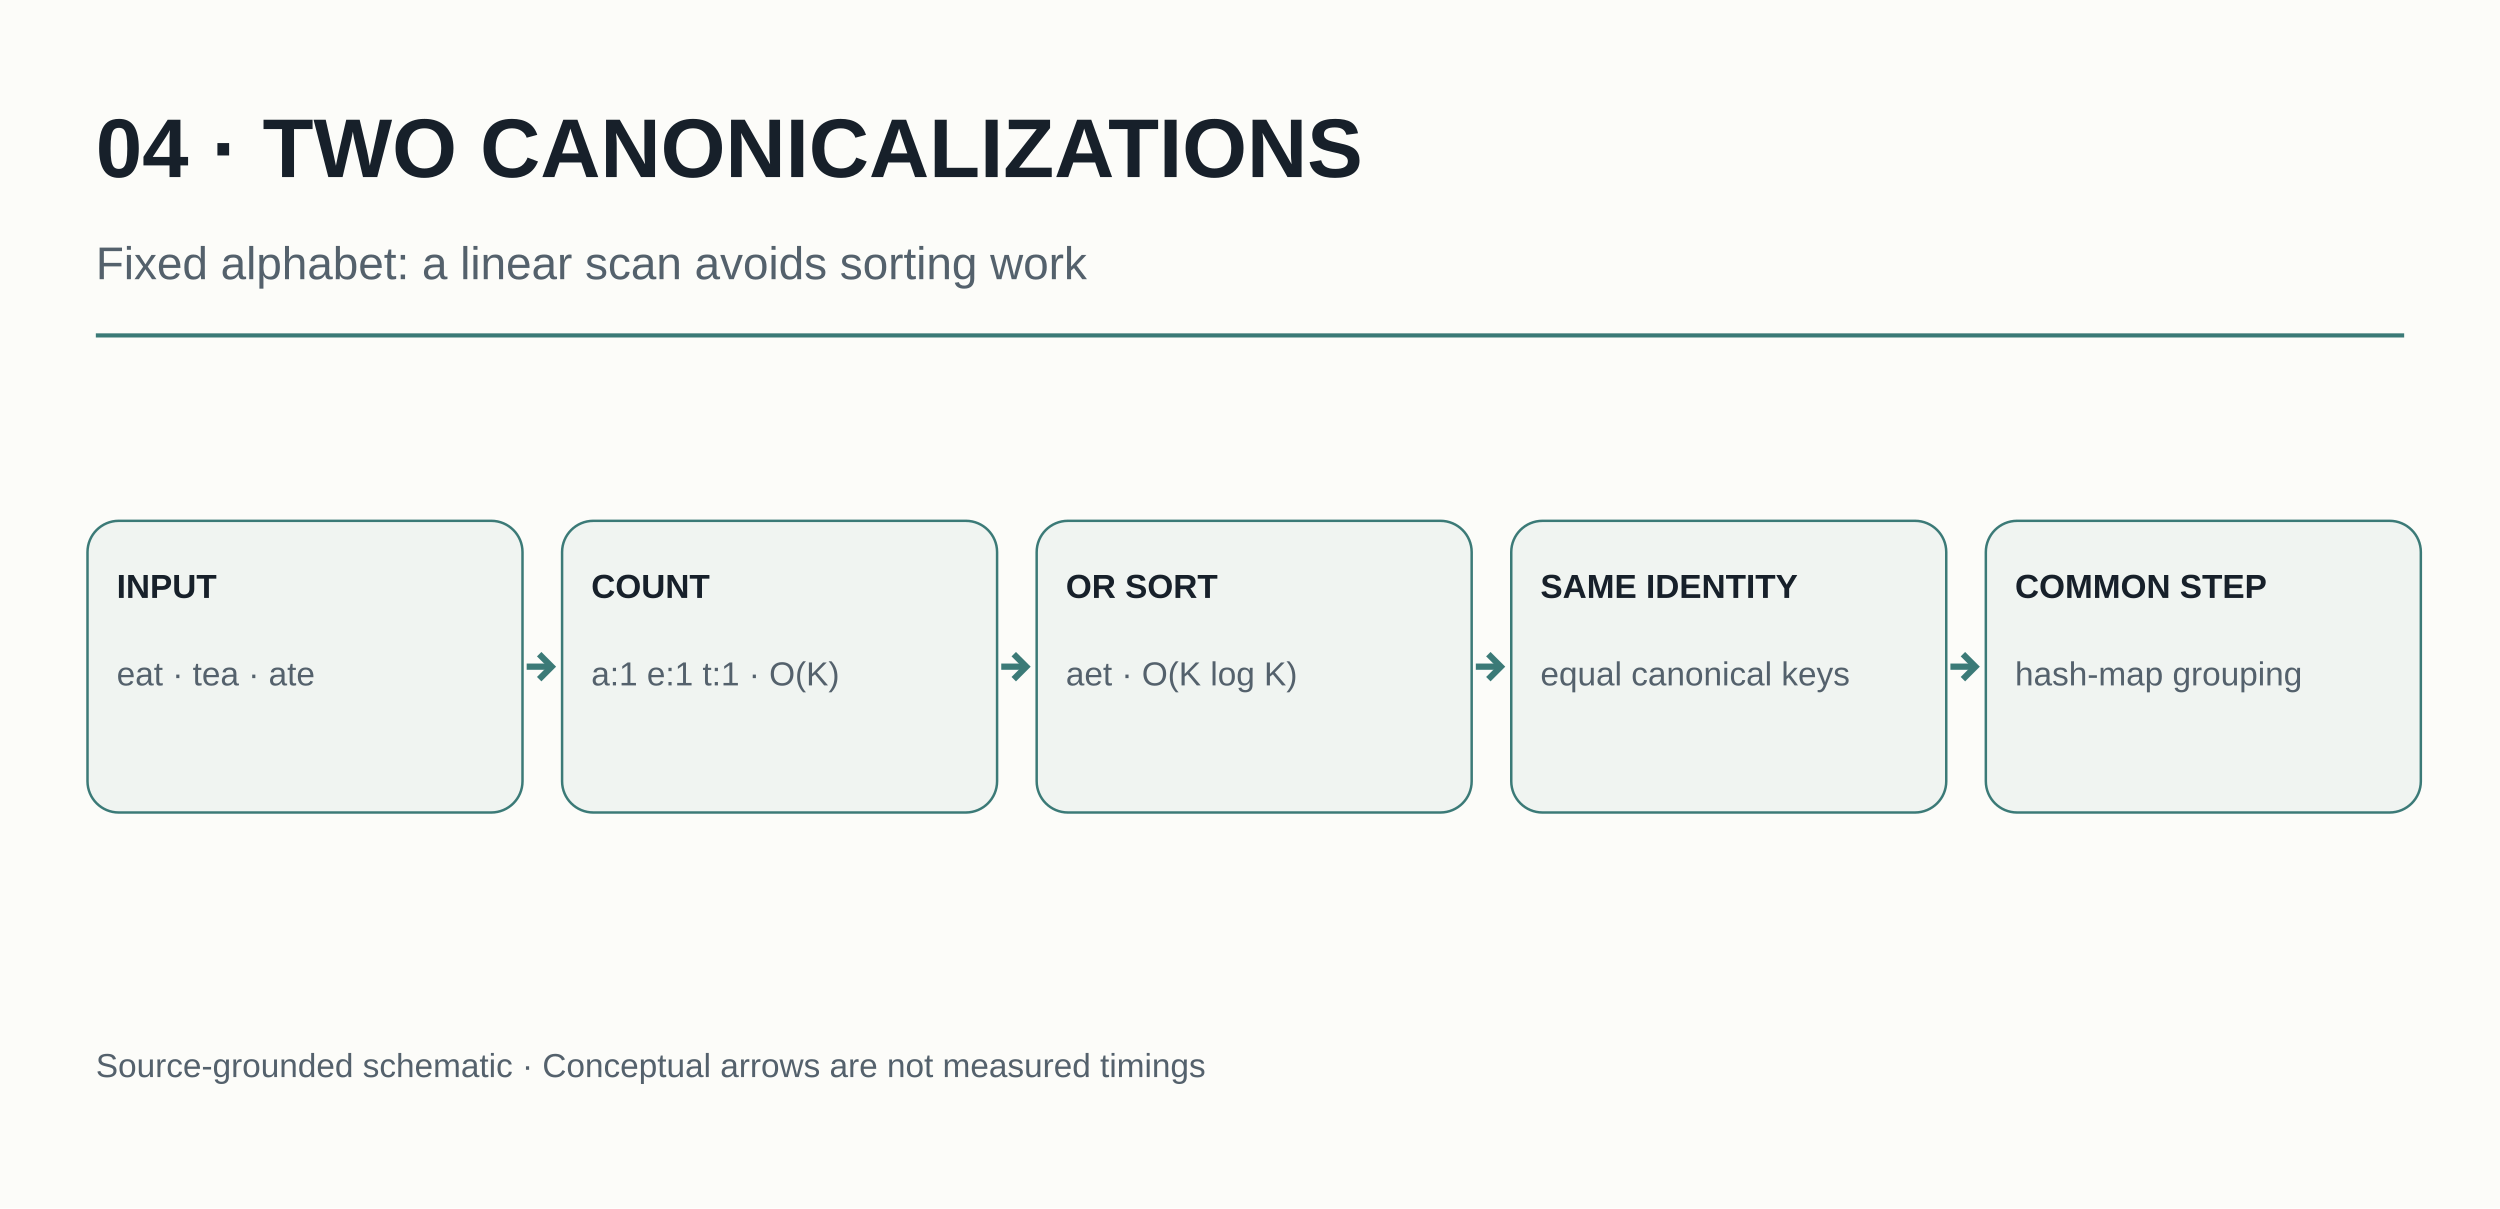
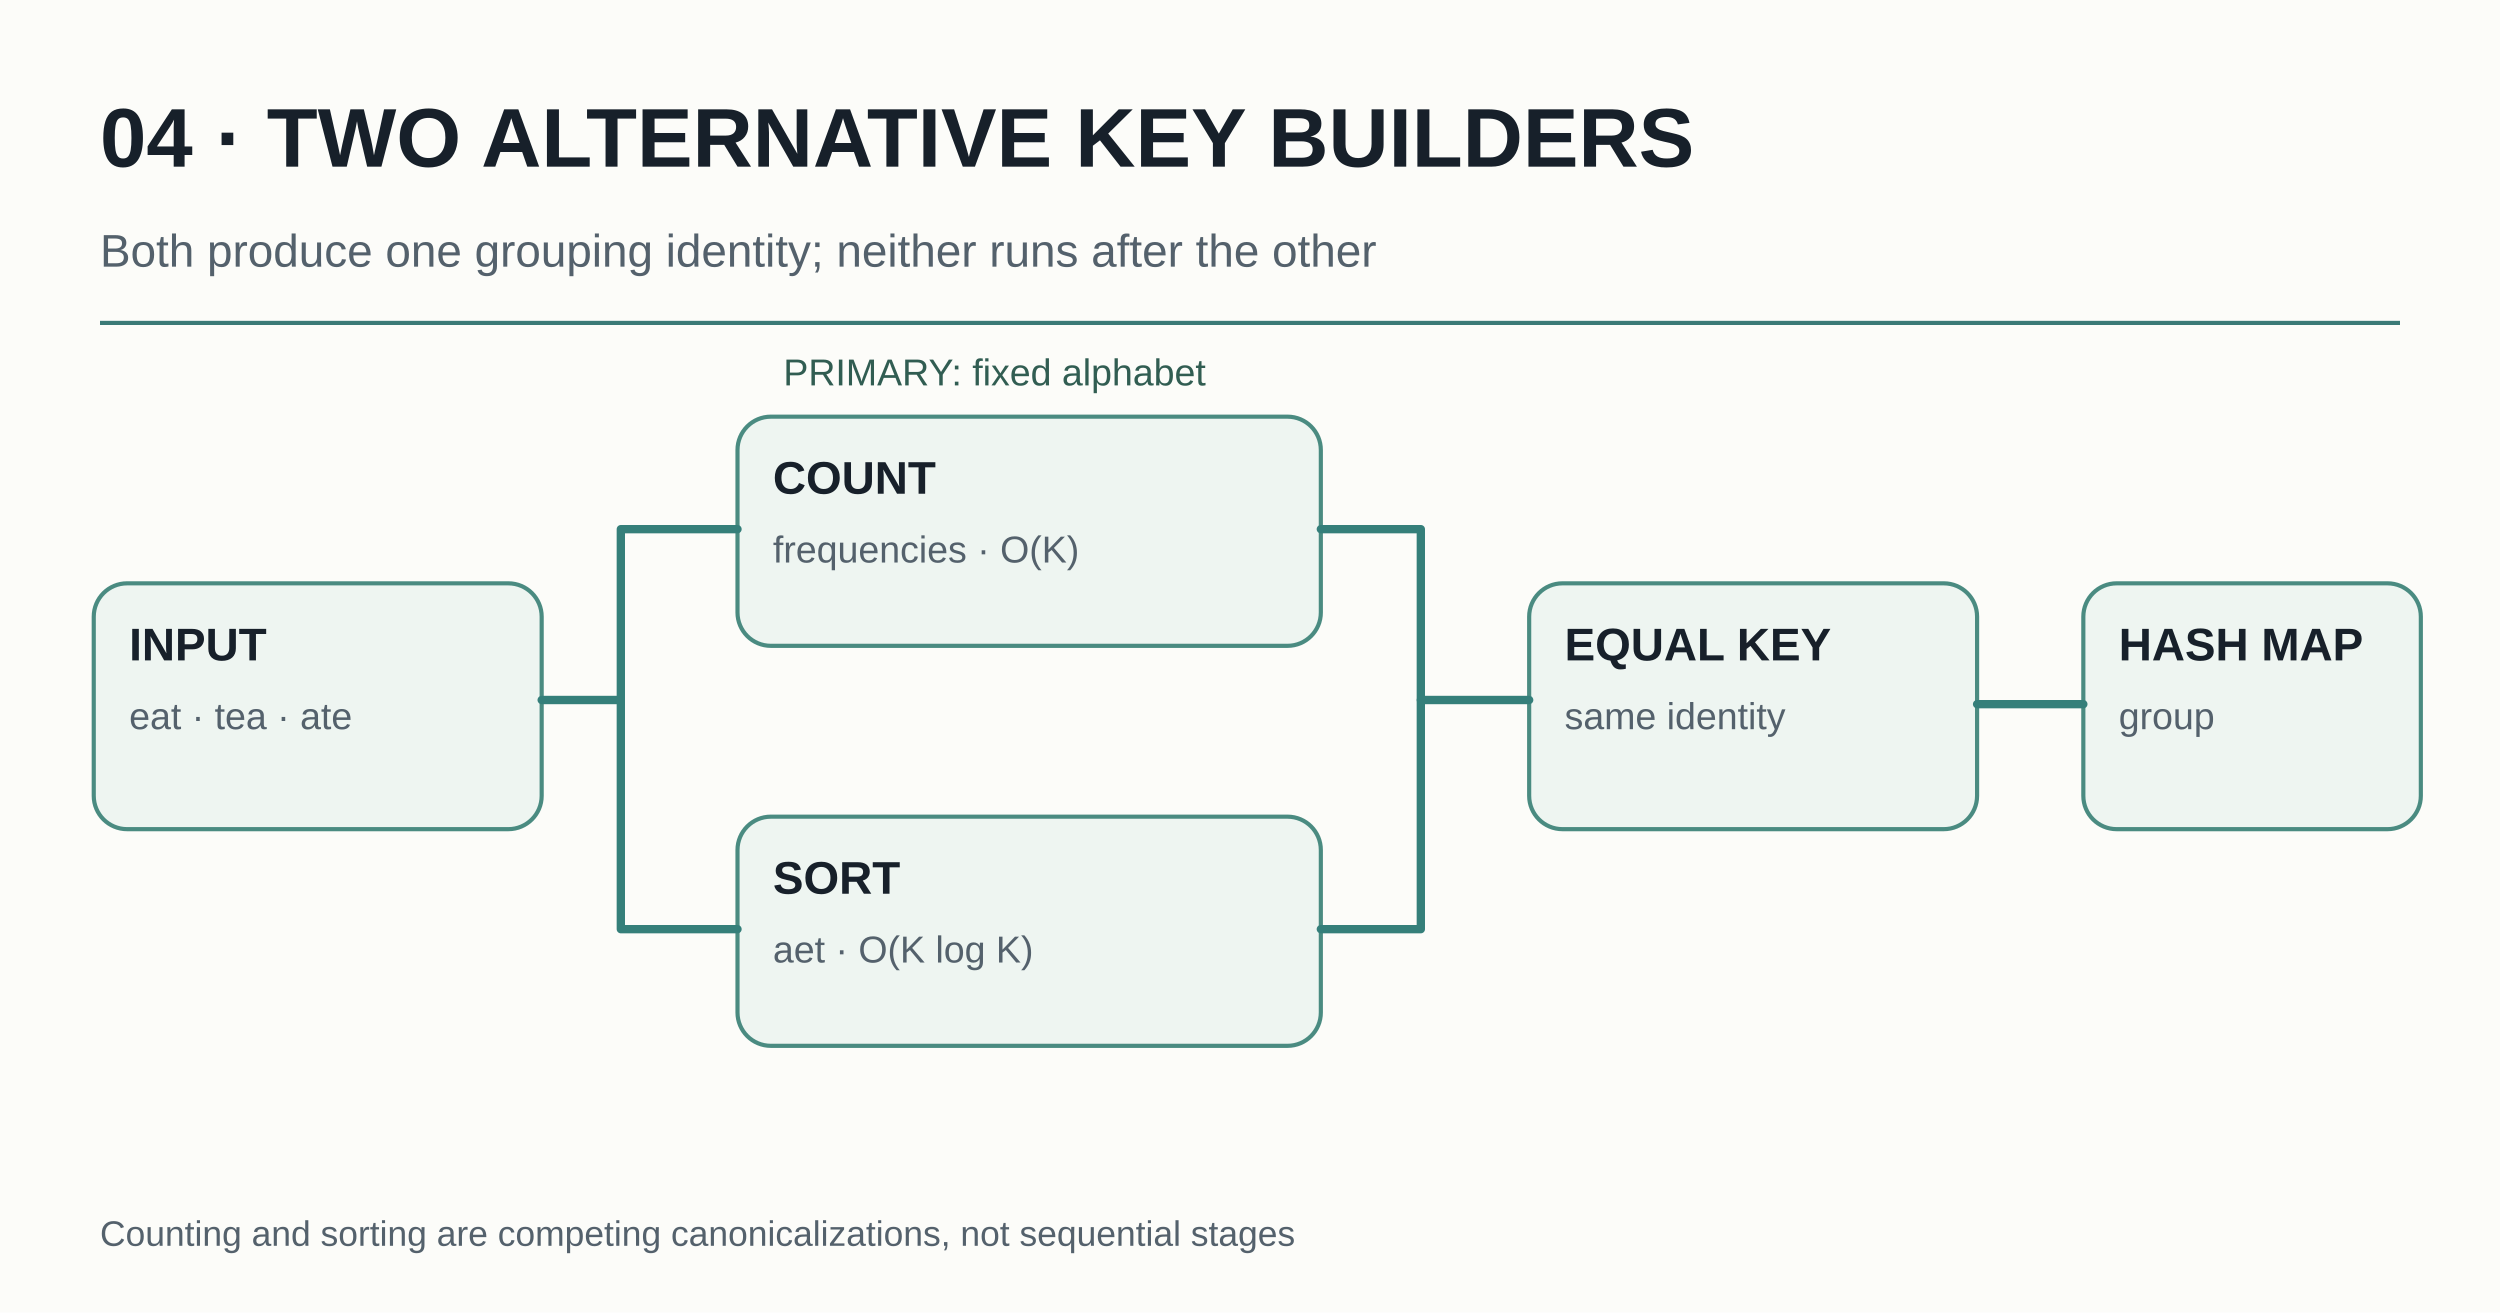
- <svg xmlns="http://www.w3.org/2000/svg" viewBox="0 0 1200 580" role="img" aria-label="04 · TWO CANONICALIZATIONS: Fixed alphabet: a linear scan avoids sorting work">
-   <rect x="0" y="0" width="1200" height="580" fill="#fcfcf9" />
-   <text x="46" y="85" font-family="Arial,sans-serif" font-weight="700" font-size="40" fill="#17202a">04 · TWO CANONICALIZATIONS</text>
-   <text x="46" y="134" font-family="Arial,sans-serif" font-size="22" fill="#54616c">Fixed alphabet: a linear scan avoids sorting work</text>
-   <line x1="46" x2="1154" y1="161" y2="161" stroke="#3b7a77" stroke-width="2" />
-   <rect x="42" y="250" width="208.8" height="140" rx="15" fill="#f0f4f1" stroke="#3b7a77" stroke-width="1.2" />
-   <text x="56" y="287" font-family="Arial,sans-serif" font-weight="700" font-size="16" fill="#17202a">INPUT</text>
-   <text x="56" y="329" font-family="Arial,sans-serif" font-size="16" fill="#54616c">eat · tea · ate</text>
-   <path d="M 252.8 320 L 264.8 320" stroke="#3b7a77" stroke-width="3" />
-   <path d="M 258.8 314 L 264.8 320 L 258.8 326" fill="none" stroke="#3b7a77" stroke-width="3" />
-   <rect x="269.8" y="250" width="208.8" height="140" rx="15" fill="#f0f4f1" stroke="#3b7a77" stroke-width="1.2" />
-   <text x="283.8" y="287" font-family="Arial,sans-serif" font-weight="700" font-size="16" fill="#17202a">COUNT</text>
-   <text x="283.8" y="329" font-family="Arial,sans-serif" font-size="16" fill="#54616c">a:1 e:1 t:1 · O(K)</text>
-   <path d="M 480.6 320 L 492.6 320" stroke="#3b7a77" stroke-width="3" />
-   <path d="M 486.6 314 L 492.6 320 L 486.6 326" fill="none" stroke="#3b7a77" stroke-width="3" />
-   <rect x="497.6" y="250" width="208.8" height="140" rx="15" fill="#f0f4f1" stroke="#3b7a77" stroke-width="1.2" />
-   <text x="511.6" y="287" font-family="Arial,sans-serif" font-weight="700" font-size="16" fill="#17202a">OR SORT</text>
-   <text x="511.6" y="329" font-family="Arial,sans-serif" font-size="16" fill="#54616c">aet · O(K log K)</text>
-   <path d="M 708.4 320 L 720.4 320" stroke="#3b7a77" stroke-width="3" />
-   <path d="M 714.4 314 L 720.4 320 L 714.4 326" fill="none" stroke="#3b7a77" stroke-width="3" />
-   <rect x="725.4" y="250" width="208.8" height="140" rx="15" fill="#f0f4f1" stroke="#3b7a77" stroke-width="1.2" />
-   <text x="739.4" y="287" font-family="Arial,sans-serif" font-weight="700" font-size="16" fill="#17202a">SAME IDENTITY</text>
-   <text x="739.4" y="329" font-family="Arial,sans-serif" font-size="16" fill="#54616c">equal canonical keys</text>
-   <path d="M 936.2 320 L 948.2 320" stroke="#3b7a77" stroke-width="3" />
-   <path d="M 942.2 314 L 948.2 320 L 942.2 326" fill="none" stroke="#3b7a77" stroke-width="3" />
-   <rect x="953.2" y="250" width="208.8" height="140" rx="15" fill="#f0f4f1" stroke="#3b7a77" stroke-width="1.2" />
-   <text x="967.2" y="287" font-family="Arial,sans-serif" font-weight="700" font-size="16" fill="#17202a">COMMON STEP</text>
-   <text x="967.2" y="329" font-family="Arial,sans-serif" font-size="16" fill="#54616c">hash-map grouping</text>
-   <text x="46" y="517" font-family="Arial,sans-serif" font-size="16" fill="#54616c">Source-grounded schematic · Conceptual arrows are not measured timings</text>
+ <svg xmlns="http://www.w3.org/2000/svg" viewBox="0 0 1200 630" role="img" aria-label="04 · TWO ALTERNATIVE KEY BUILDERS: Both produce one grouping identity; neither runs after the other">
+   <rect width="1200" height="630" fill="#fcfcf9" />
+   <text x="48" y="80" font-size="40" font-weight="700" fill="#17202a" font-family="Arial,sans-serif">04 · TWO ALTERNATIVE KEY BUILDERS</text>
+   <text x="48" y="128" font-size="22" fill="#54616c" font-family="Arial,sans-serif">Both produce one grouping identity; neither runs after the other</text>
+   <line x1="48" x2="1152" y1="155" y2="155" stroke="#3b7a77" stroke-width="2" />
+   <rect x="45" y="280" width="215" height="118" rx="16" fill="#eef5f1" stroke="#4a8b81" stroke-width="2" />
+   <text x="62" y="317" font-family="Arial,sans-serif" font-size="22" fill="#17202a" font-weight="700">INPUT</text>
+   <text x="62" y="350" font-family="Arial,sans-serif" font-size="18" fill="#54616c">eat · tea · ate</text>
+   <rect x="354" y="200" width="280" height="110" rx="16" fill="#eef5f1" stroke="#4a8b81" stroke-width="2" />
+   <text x="371" y="237" font-family="Arial,sans-serif" font-size="22" fill="#17202a" font-weight="700">COUNT</text>
+   <text x="371" y="270" font-family="Arial,sans-serif" font-size="18" fill="#54616c">frequencies · O(K)</text>
+   <rect x="354" y="392" width="280" height="110" rx="16" fill="#eef5f1" stroke="#4a8b81" stroke-width="2" />
+   <text x="371" y="429" font-family="Arial,sans-serif" font-size="22" fill="#17202a" font-weight="700">SORT</text>
+   <text x="371" y="462" font-family="Arial,sans-serif" font-size="18" fill="#54616c">aet · O(K log K)</text>
+   <rect x="734" y="280" width="215" height="118" rx="16" fill="#eef5f1" stroke="#4a8b81" stroke-width="2" />
+   <text x="751" y="317" font-family="Arial,sans-serif" font-size="22" fill="#17202a" font-weight="700">EQUAL KEY</text>
+   <text x="751" y="350" font-family="Arial,sans-serif" font-size="18" fill="#54616c">same identity</text>
+   <rect x="1000" y="280" width="162" height="118" rx="16" fill="#eef5f1" stroke="#4a8b81" stroke-width="2" />
+   <text x="1017" y="317" font-family="Arial,sans-serif" font-size="22" fill="#17202a" font-weight="700">HASH MAP</text>
+   <text x="1017" y="350" font-family="Arial,sans-serif" font-size="18" fill="#54616c">group</text>
+   <path d="M 260 336 H 298 V 254 H 354" fill="none" stroke="#357f7a" stroke-width="4" stroke-linecap="round" stroke-linejoin="round" />
+   <path d="M 298 336 V 446 H 354" fill="none" stroke="#357f7a" stroke-width="4" stroke-linecap="round" stroke-linejoin="round" />
+   <path d="M 634 254 H 682 V 336 H 734" fill="none" stroke="#357f7a" stroke-width="4" stroke-linecap="round" stroke-linejoin="round" />
+   <path d="M 634 446 H 682 V 336" fill="none" stroke="#357f7a" stroke-width="4" stroke-linecap="round" stroke-linejoin="round" />
+   <path d="M 949 338 H 1000" fill="none" stroke="#357f7a" stroke-width="4" stroke-linecap="round" stroke-linejoin="round" />
+   <text x="376" y="185" font-family="Arial,sans-serif" font-size="18" fill="#315d52">PRIMARY: fixed alphabet</text>
+   <text x="48" y="598" font-size="17" fill="#54616c" font-family="Arial,sans-serif">Counting and sorting are competing canonicalizations, not sequential stages</text>
</svg>
